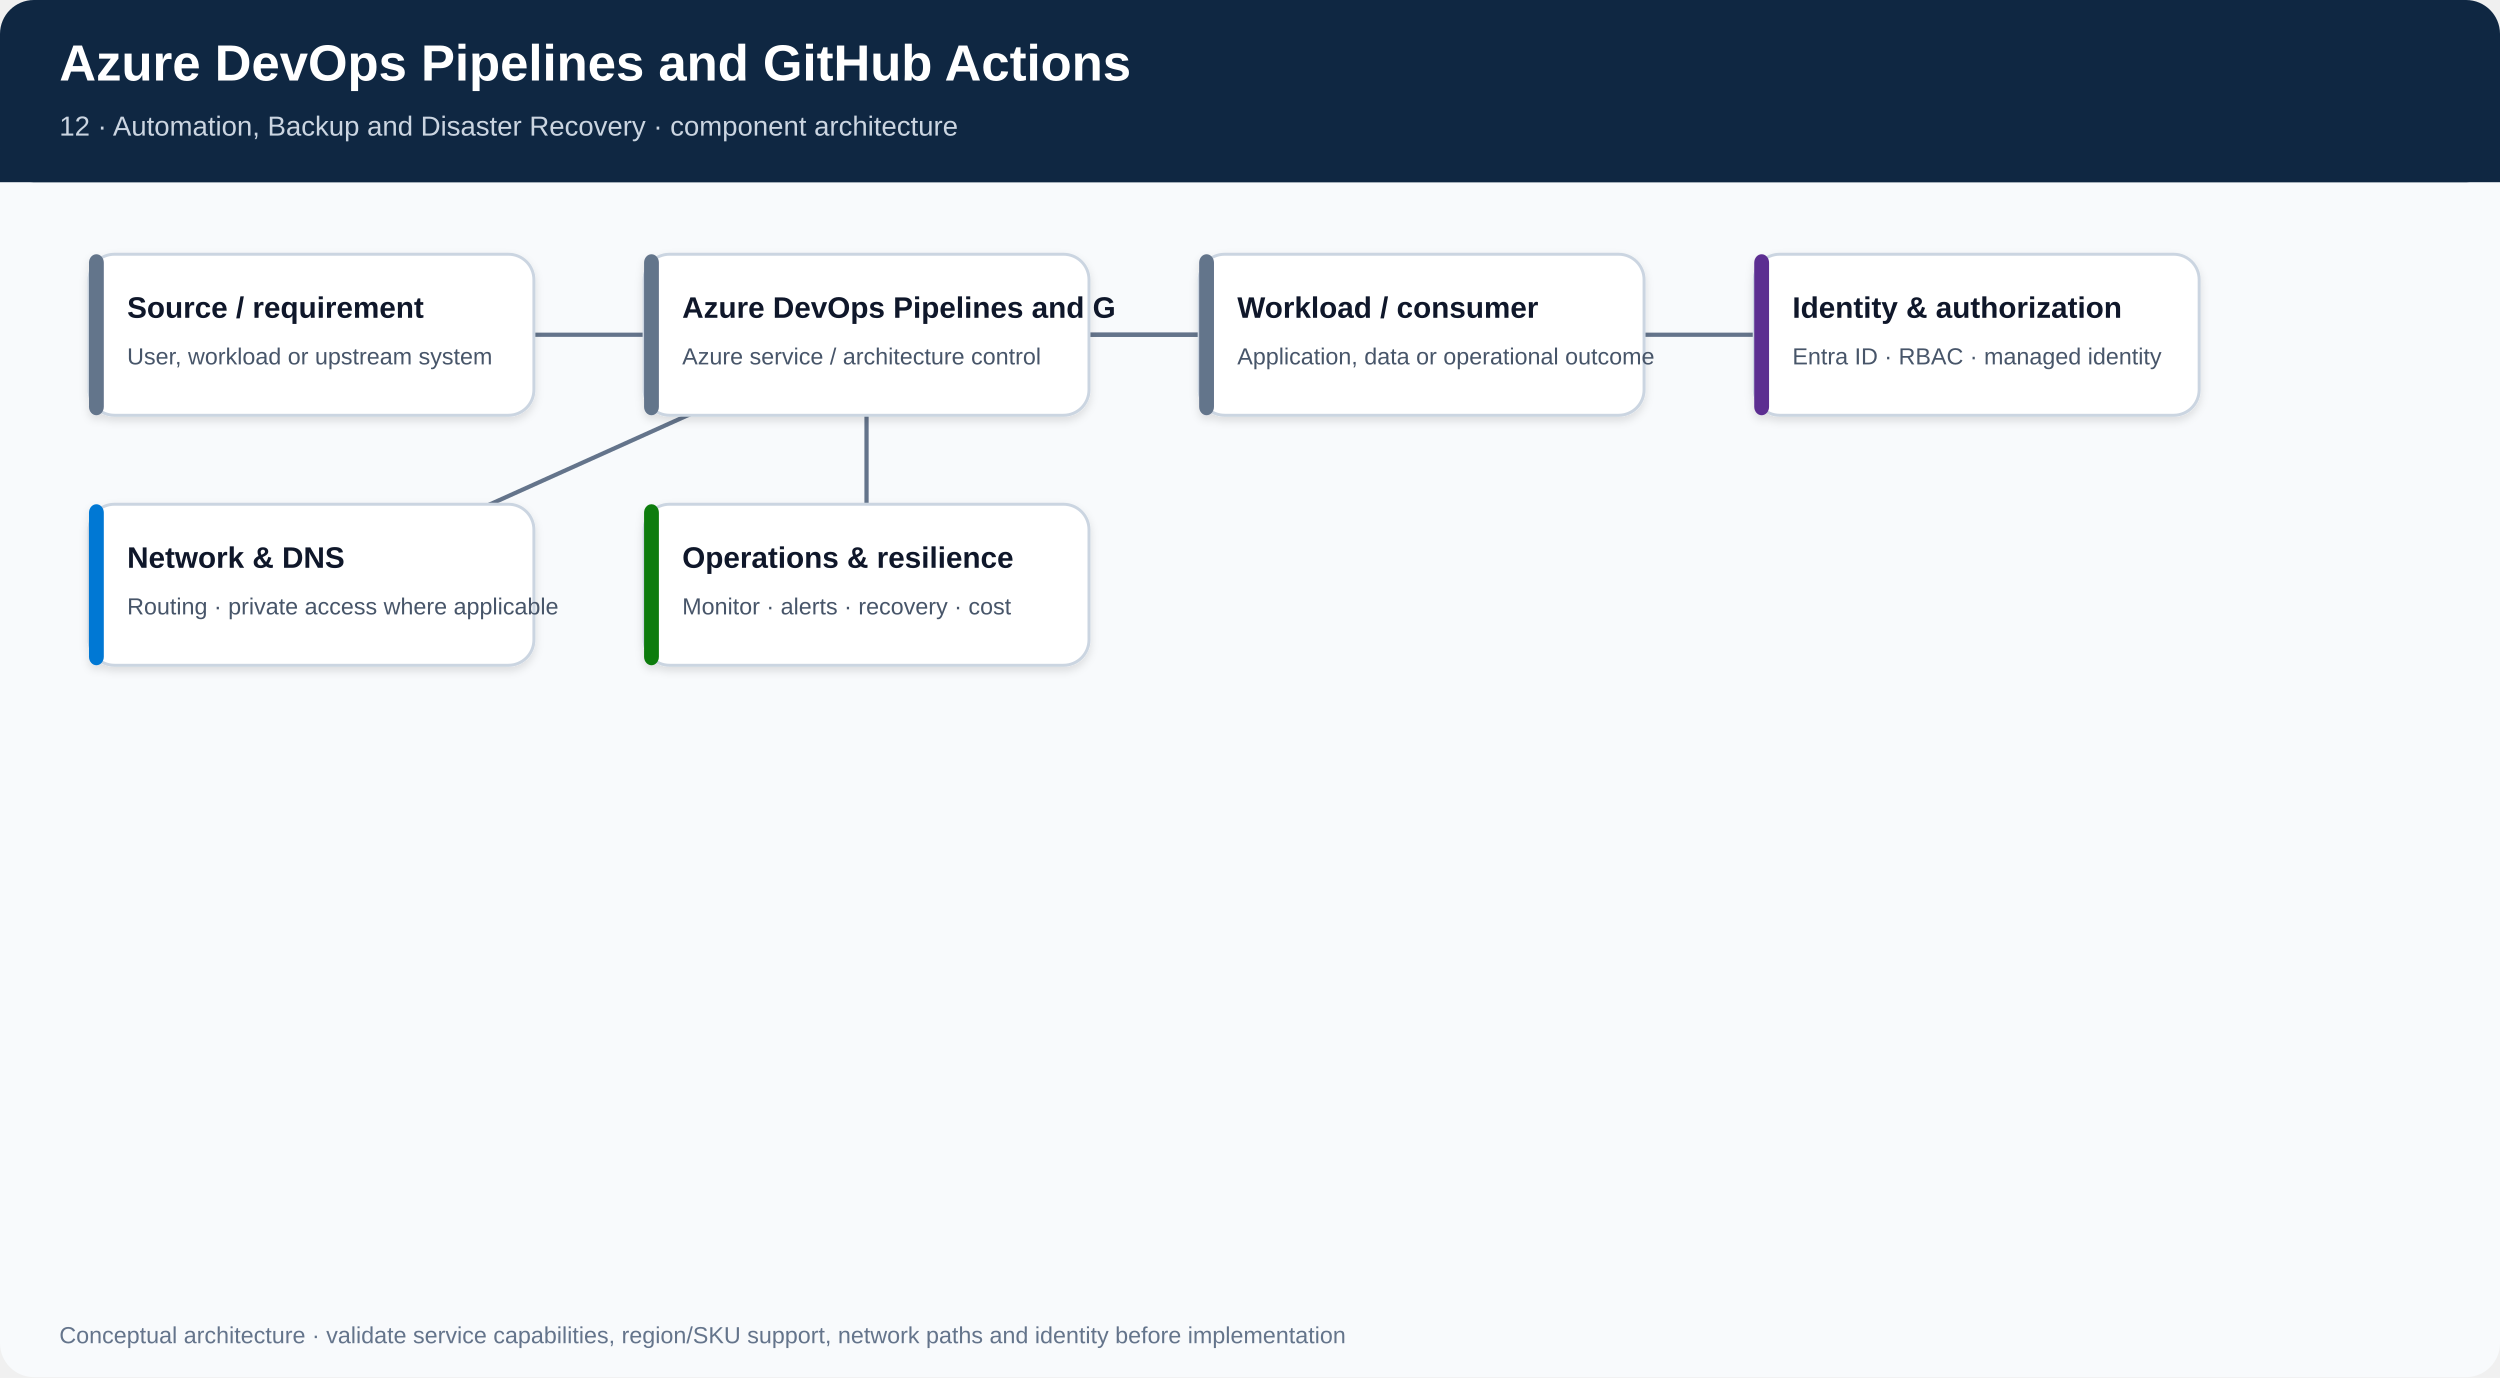
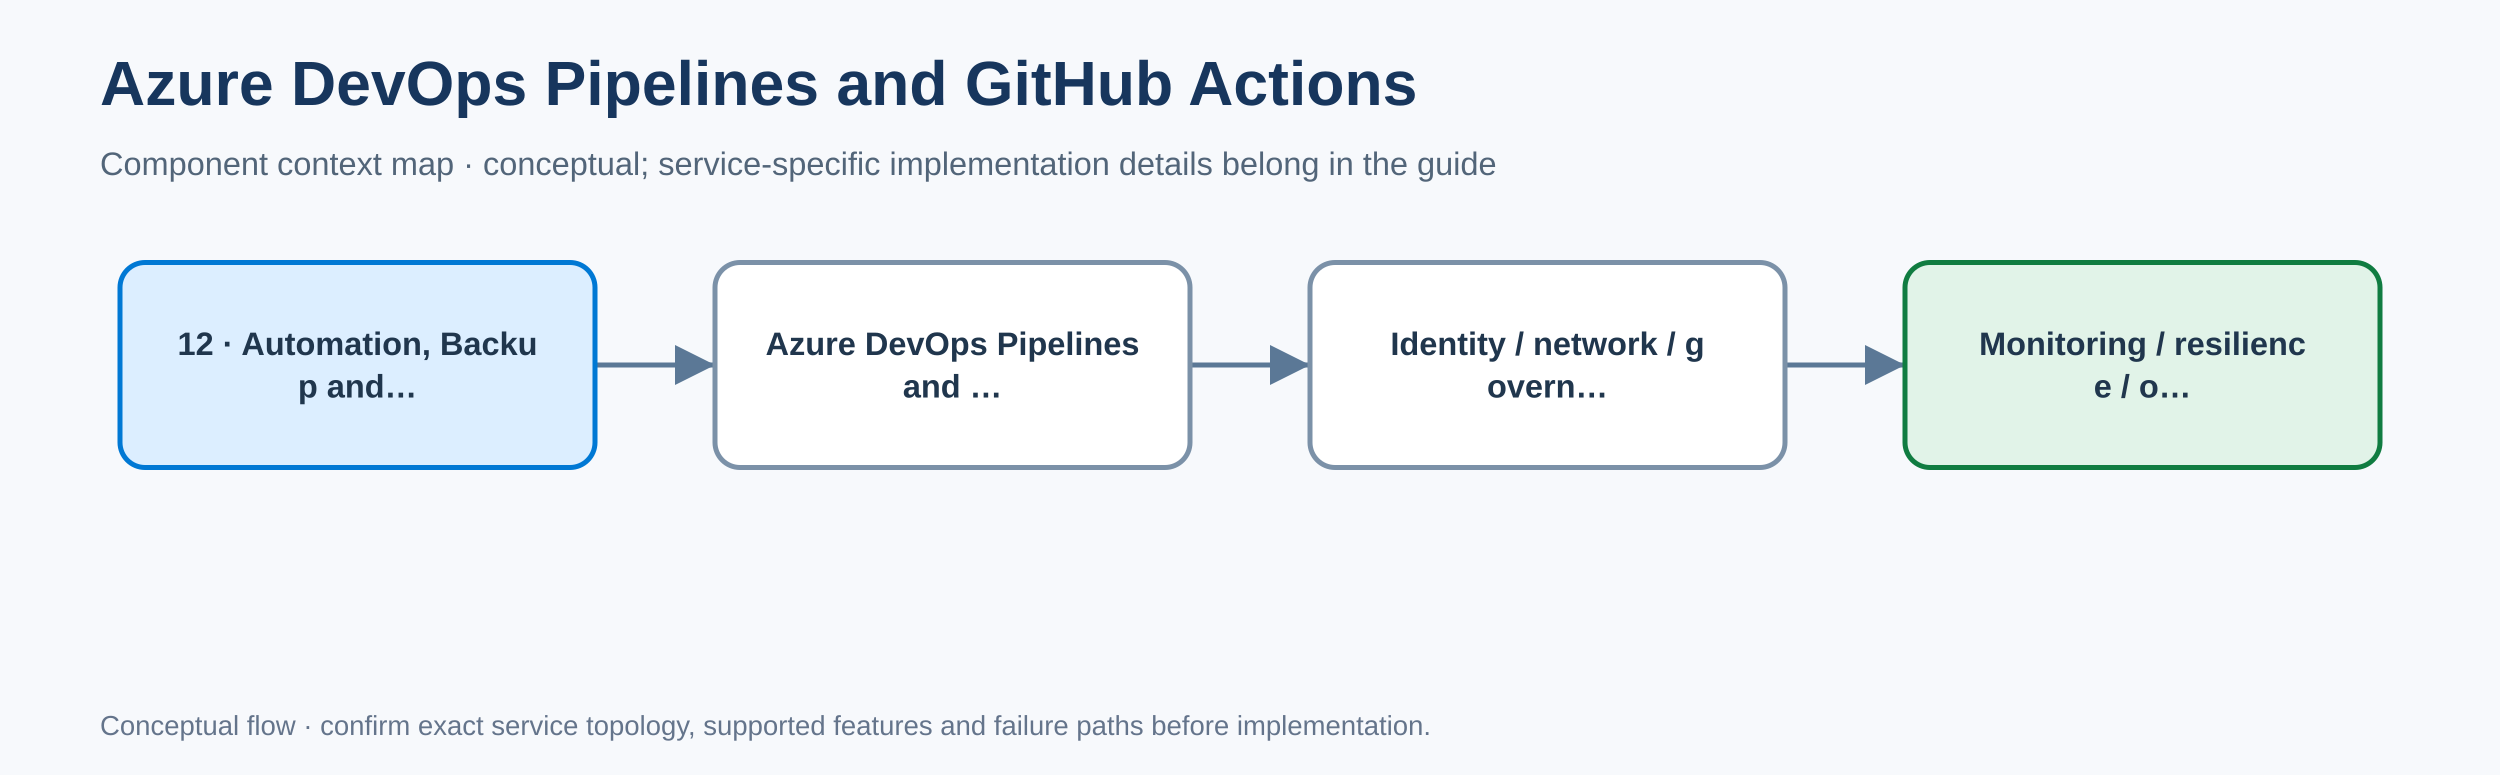
- <svg xmlns="http://www.w3.org/2000/svg" width="1180" height="650" viewBox="0 0 1180 650">
+ <svg xmlns="http://www.w3.org/2000/svg" width="1000" height="310" viewBox="0 0 1000 310">
+   <rect width="100%" height="100%" fill="#f7f9fc" />
+   <text x="40" y="42" font-family="Segoe UI,Arial" font-size="25" font-weight="700" fill="#17365d">Azure DevOps Pipelines and GitHub Actions</text>
+   <text x="40" y="70" font-family="Segoe UI,Arial" font-size="13" fill="#526579">Component context map · conceptual; service-specific implementation details belong in the guide</text>
+   <path d="M 238 146 L 286 146" fill="none" stroke="#5b7896" stroke-width="2" marker-end="url(#arrow)" />
+   <path d="M 476 146 L 524 146" fill="none" stroke="#5b7896" stroke-width="2" marker-end="url(#arrow)" />
+   <path d="M 714 146 L 762 146" fill="none" stroke="#5b7896" stroke-width="2" marker-end="url(#arrow)" />
  <defs>
    <marker id="arrow" markerWidth="10" markerHeight="8" refX="8" refY="4" orient="auto">
-       <path d="M0,0 L8,4 L0,8 Z" fill="#64748b" />
+       <path d="M0,0 L8,4 L0,8 z" fill="#5b7896" />
    </marker>
-     <filter id="shadow" x="-20%" y="-20%" width="140%" height="140%">
-       <feDropShadow dx="0" dy="2" stdDeviation="2" flood-opacity=".12" />
-     </filter>
  </defs>
-   <rect width="100%" height="100%" rx="16" fill="#f8fafc" />
-   <rect x="0" y="0" width="1180" height="86" rx="16" fill="#0f2742" />
-   <rect x="0" y="70" width="1180" height="16" fill="#0f2742" />
-   <text x="28" y="38" font-family="Segoe UI,Arial" font-size="24" font-weight="700" fill="#fff">Azure DevOps Pipelines and GitHub Actions</text>
-   <text x="28" y="64" font-family="Segoe UI,Arial" font-size="13" fill="#cbd5e1">12 · Automation, Backup and Disaster Recovery · component architecture</text>
-   <path d="M 147 158 L 409 158" fill="none" stroke="#64748b" stroke-width="2" marker-end="url(#arrow)" />
-   <path d="M 409 158 L 671 158" fill="none" stroke="#64748b" stroke-width="2" marker-end="url(#arrow)" />
-   <path d="M 933 158 L 409 158" fill="none" stroke="#64748b" stroke-width="2" marker-end="url(#arrow)" />
-   <path d="M 147 276 L 409 158" fill="none" stroke="#64748b" stroke-width="2" marker-end="url(#arrow)" />
-   <path d="M 409 276 L 409 158" fill="none" stroke="#64748b" stroke-width="2" marker-end="url(#arrow)" />
-   <g filter="url(#shadow)">
-     <rect x="42" y="120" width="210" height="76" rx="12" fill="#fff" stroke="#cbd5e1" stroke-width="1.4" />
-     <rect x="42" y="120" width="7" height="76" rx="4" fill="#64748B" />
-   </g>
-   <text x="60" y="150" font-family="Segoe UI,Arial" font-size="14" font-weight="700" fill="#0f172a">Source / requirement</text>
-   <text x="60" y="172" font-family="Segoe UI,Arial" font-size="11" fill="#475569">User, workload or upstream system</text>
-   <g filter="url(#shadow)">
-     <rect x="304" y="120" width="210" height="76" rx="12" fill="#fff" stroke="#cbd5e1" stroke-width="1.4" />
-     <rect x="304" y="120" width="7" height="76" rx="4" fill="#64748B" />
-   </g>
-   <text x="322" y="150" font-family="Segoe UI,Arial" font-size="14" font-weight="700" fill="#0f172a">Azure DevOps Pipelines and G</text>
-   <text x="322" y="172" font-family="Segoe UI,Arial" font-size="11" fill="#475569">Azure service / architecture control</text>
-   <g filter="url(#shadow)">
-     <rect x="566" y="120" width="210" height="76" rx="12" fill="#fff" stroke="#cbd5e1" stroke-width="1.4" />
-     <rect x="566" y="120" width="7" height="76" rx="4" fill="#64748B" />
-   </g>
-   <text x="584" y="150" font-family="Segoe UI,Arial" font-size="14" font-weight="700" fill="#0f172a">Workload / consumer</text>
-   <text x="584" y="172" font-family="Segoe UI,Arial" font-size="11" fill="#475569">Application, data or operational outcome</text>
-   <g filter="url(#shadow)">
-     <rect x="828" y="120" width="210" height="76" rx="12" fill="#fff" stroke="#cbd5e1" stroke-width="1.4" />
-     <rect x="828" y="120" width="7" height="76" rx="4" fill="#5C2D91" />
-   </g>
-   <text x="846" y="150" font-family="Segoe UI,Arial" font-size="14" font-weight="700" fill="#0f172a">Identity &amp; authorization</text>
-   <text x="846" y="172" font-family="Segoe UI,Arial" font-size="11" fill="#475569">Entra ID · RBAC · managed identity</text>
-   <g filter="url(#shadow)">
-     <rect x="42" y="238" width="210" height="76" rx="12" fill="#fff" stroke="#cbd5e1" stroke-width="1.4" />
-     <rect x="42" y="238" width="7" height="76" rx="4" fill="#0078D4" />
-   </g>
-   <text x="60" y="268" font-family="Segoe UI,Arial" font-size="14" font-weight="700" fill="#0f172a">Network &amp; DNS</text>
-   <text x="60" y="290" font-family="Segoe UI,Arial" font-size="11" fill="#475569">Routing · private access where applicable</text>
-   <g filter="url(#shadow)">
-     <rect x="304" y="238" width="210" height="76" rx="12" fill="#fff" stroke="#cbd5e1" stroke-width="1.4" />
-     <rect x="304" y="238" width="7" height="76" rx="4" fill="#107C10" />
-   </g>
-   <text x="322" y="268" font-family="Segoe UI,Arial" font-size="14" font-weight="700" fill="#0f172a">Operations &amp; resilience</text>
-   <text x="322" y="290" font-family="Segoe UI,Arial" font-size="11" fill="#475569">Monitor · alerts · recovery · cost</text>
-   <text x="28" y="634" font-family="Segoe UI,Arial" font-size="11" fill="#64748b">Conceptual architecture · validate service capabilities, region/SKU support, network paths and identity before implementation</text>
+   <rect x="48" y="105" width="190" height="82" rx="10" fill="#dceeff" stroke="#0078d4" stroke-width="2" />
+   <text x="143" y="142" text-anchor="middle" font-family="Segoe UI,Arial" font-size="13" font-weight="600" fill="#20364d">12 · Automation, Backu</text>
+   <text x="143" y="159" text-anchor="middle" font-family="Segoe UI,Arial" font-size="13" font-weight="600" fill="#20364d">p and…</text>
+   <rect x="286" y="105" width="190" height="82" rx="10" fill="#ffffff" stroke="#7b91a8" stroke-width="2" />
+   <text x="381" y="142" text-anchor="middle" font-family="Segoe UI,Arial" font-size="13" font-weight="600" fill="#20364d">Azure DevOps Pipelines</text>
+   <text x="381" y="159" text-anchor="middle" font-family="Segoe UI,Arial" font-size="13" font-weight="600" fill="#20364d"> and …</text>
+   <rect x="524" y="105" width="190" height="82" rx="10" fill="#ffffff" stroke="#7b91a8" stroke-width="2" />
+   <text x="619" y="142" text-anchor="middle" font-family="Segoe UI,Arial" font-size="13" font-weight="600" fill="#20364d">Identity / network / g</text>
+   <text x="619" y="159" text-anchor="middle" font-family="Segoe UI,Arial" font-size="13" font-weight="600" fill="#20364d">overn…</text>
+   <rect x="762" y="105" width="190" height="82" rx="10" fill="#e1f3e8" stroke="#107c41" stroke-width="2" />
+   <text x="857" y="142" text-anchor="middle" font-family="Segoe UI,Arial" font-size="13" font-weight="600" fill="#20364d">Monitoring / resilienc</text>
+   <text x="857" y="159" text-anchor="middle" font-family="Segoe UI,Arial" font-size="13" font-weight="600" fill="#20364d">e / o…</text>
+   <text x="40" y="294" font-family="Segoe UI,Arial" font-size="11" fill="#64748b">Conceptual flow · confirm exact service topology, supported features and failure paths before implementation.</text>
</svg>
